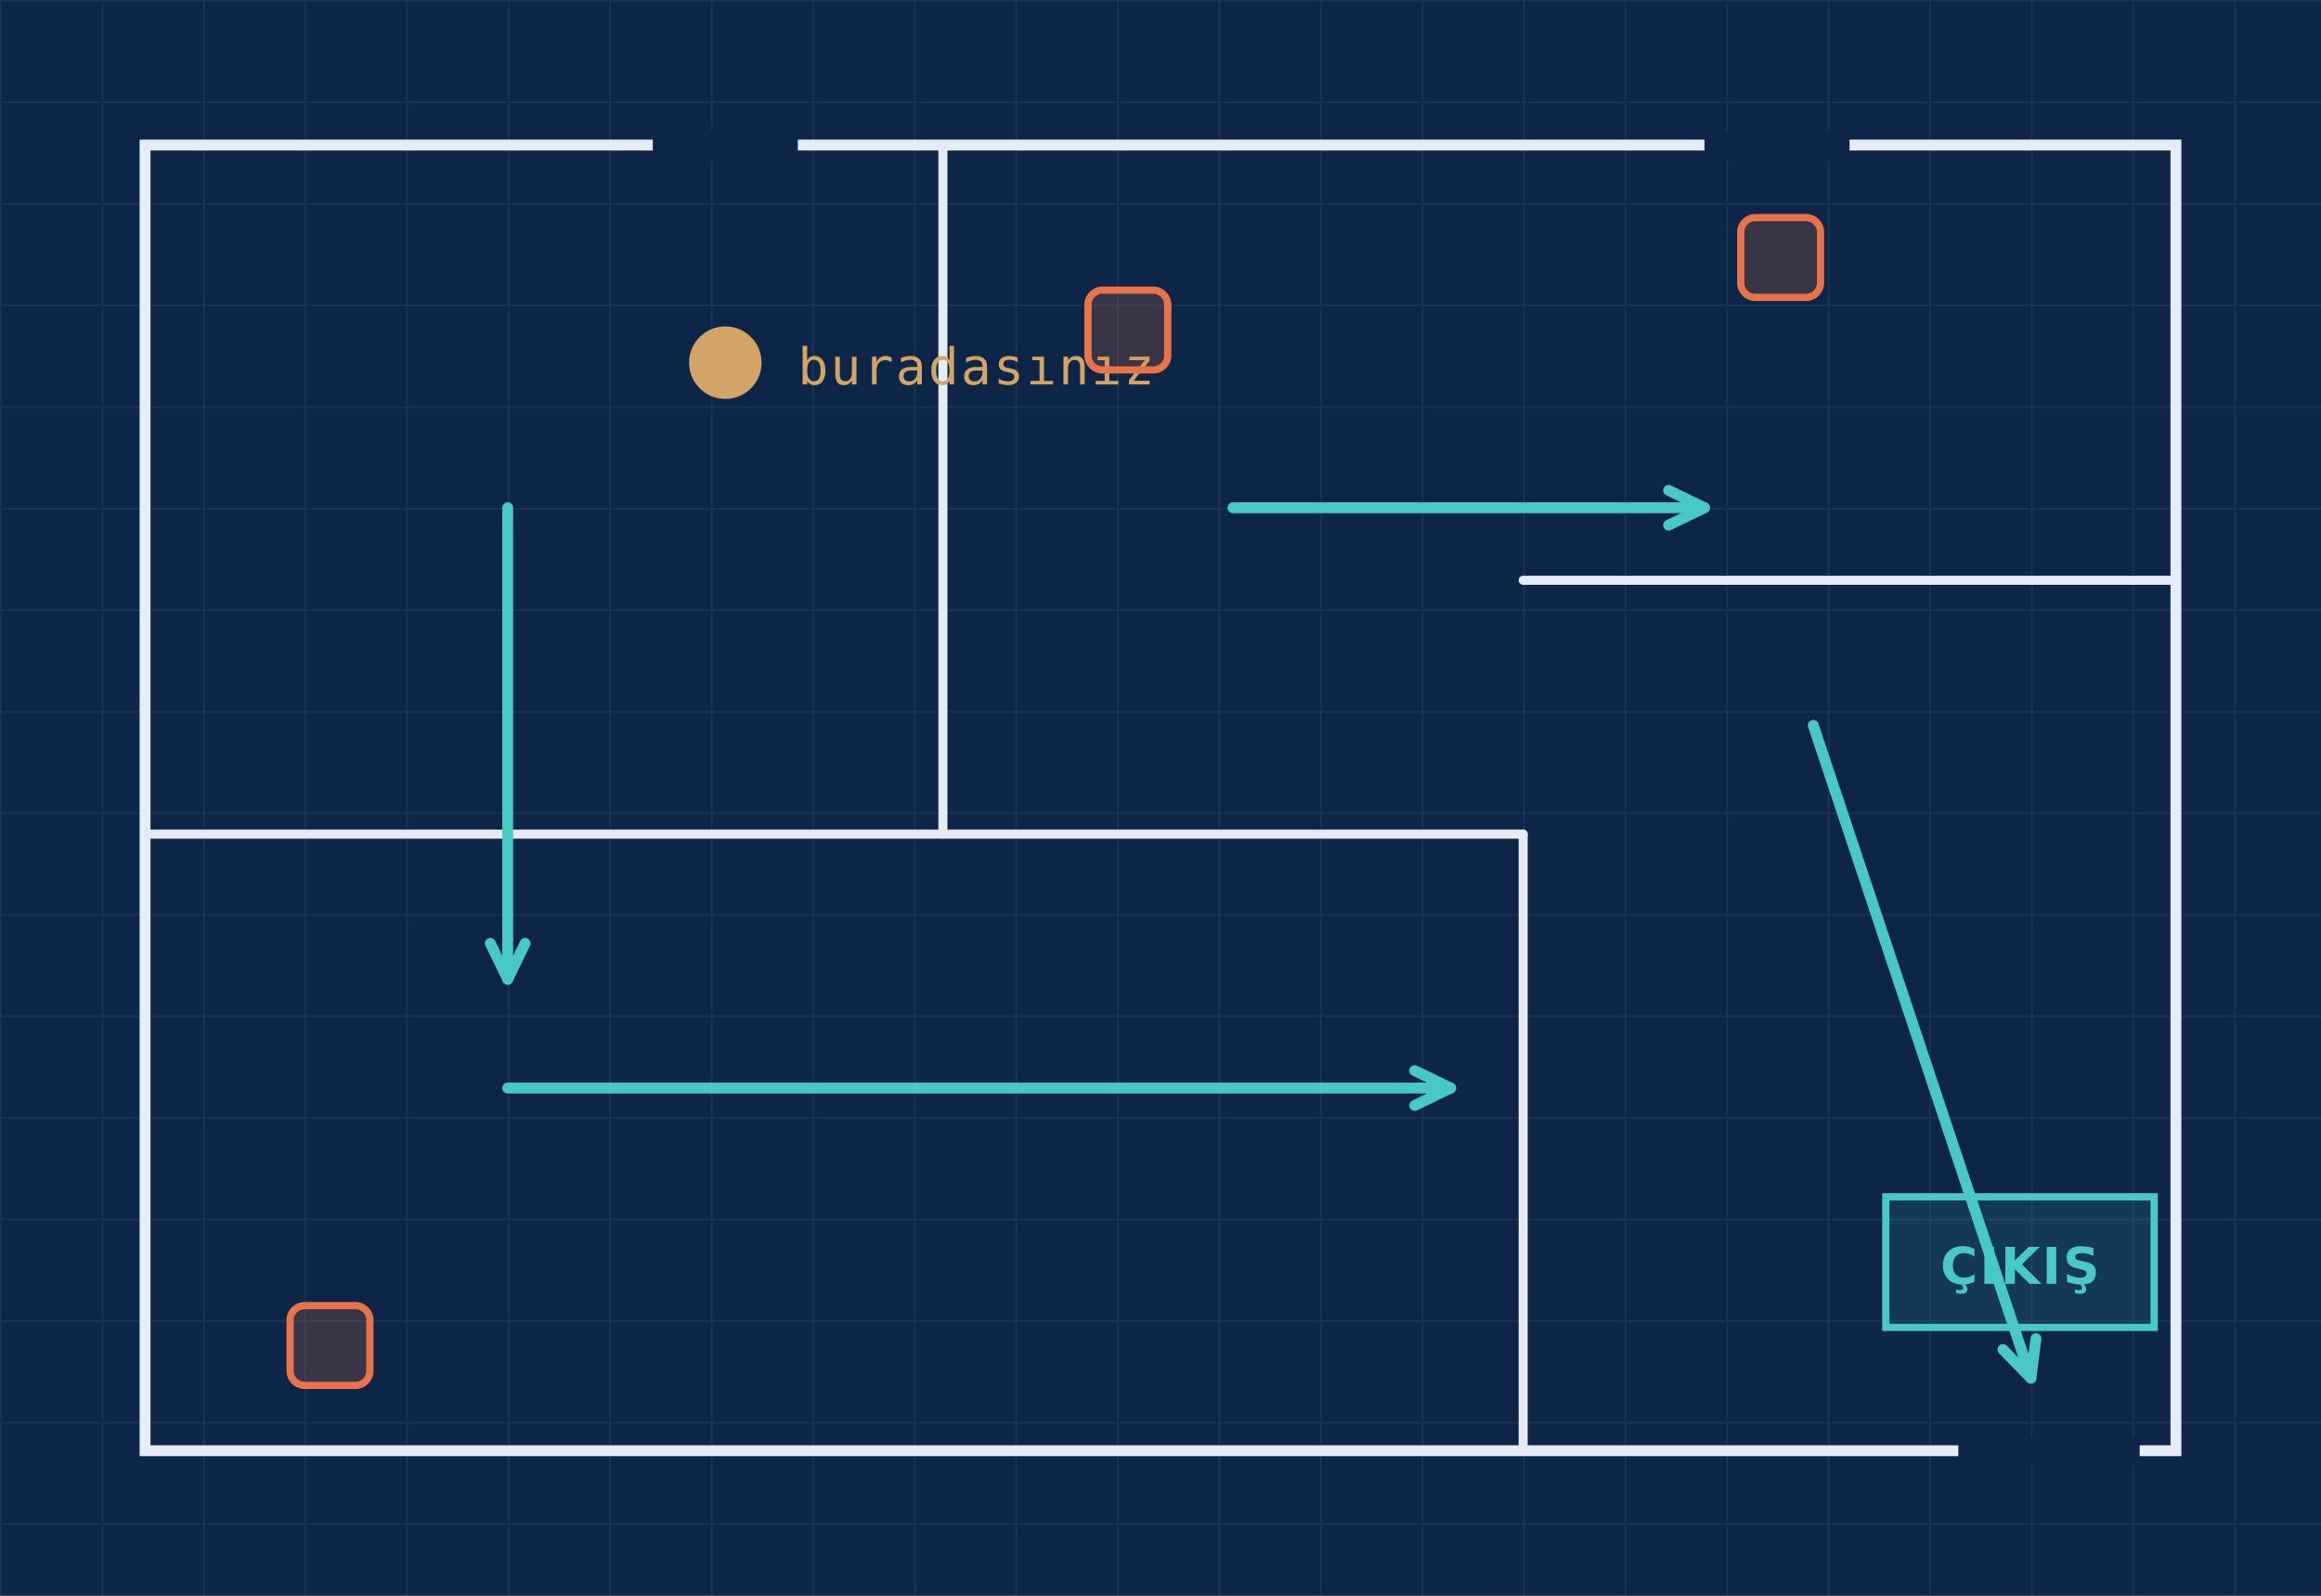
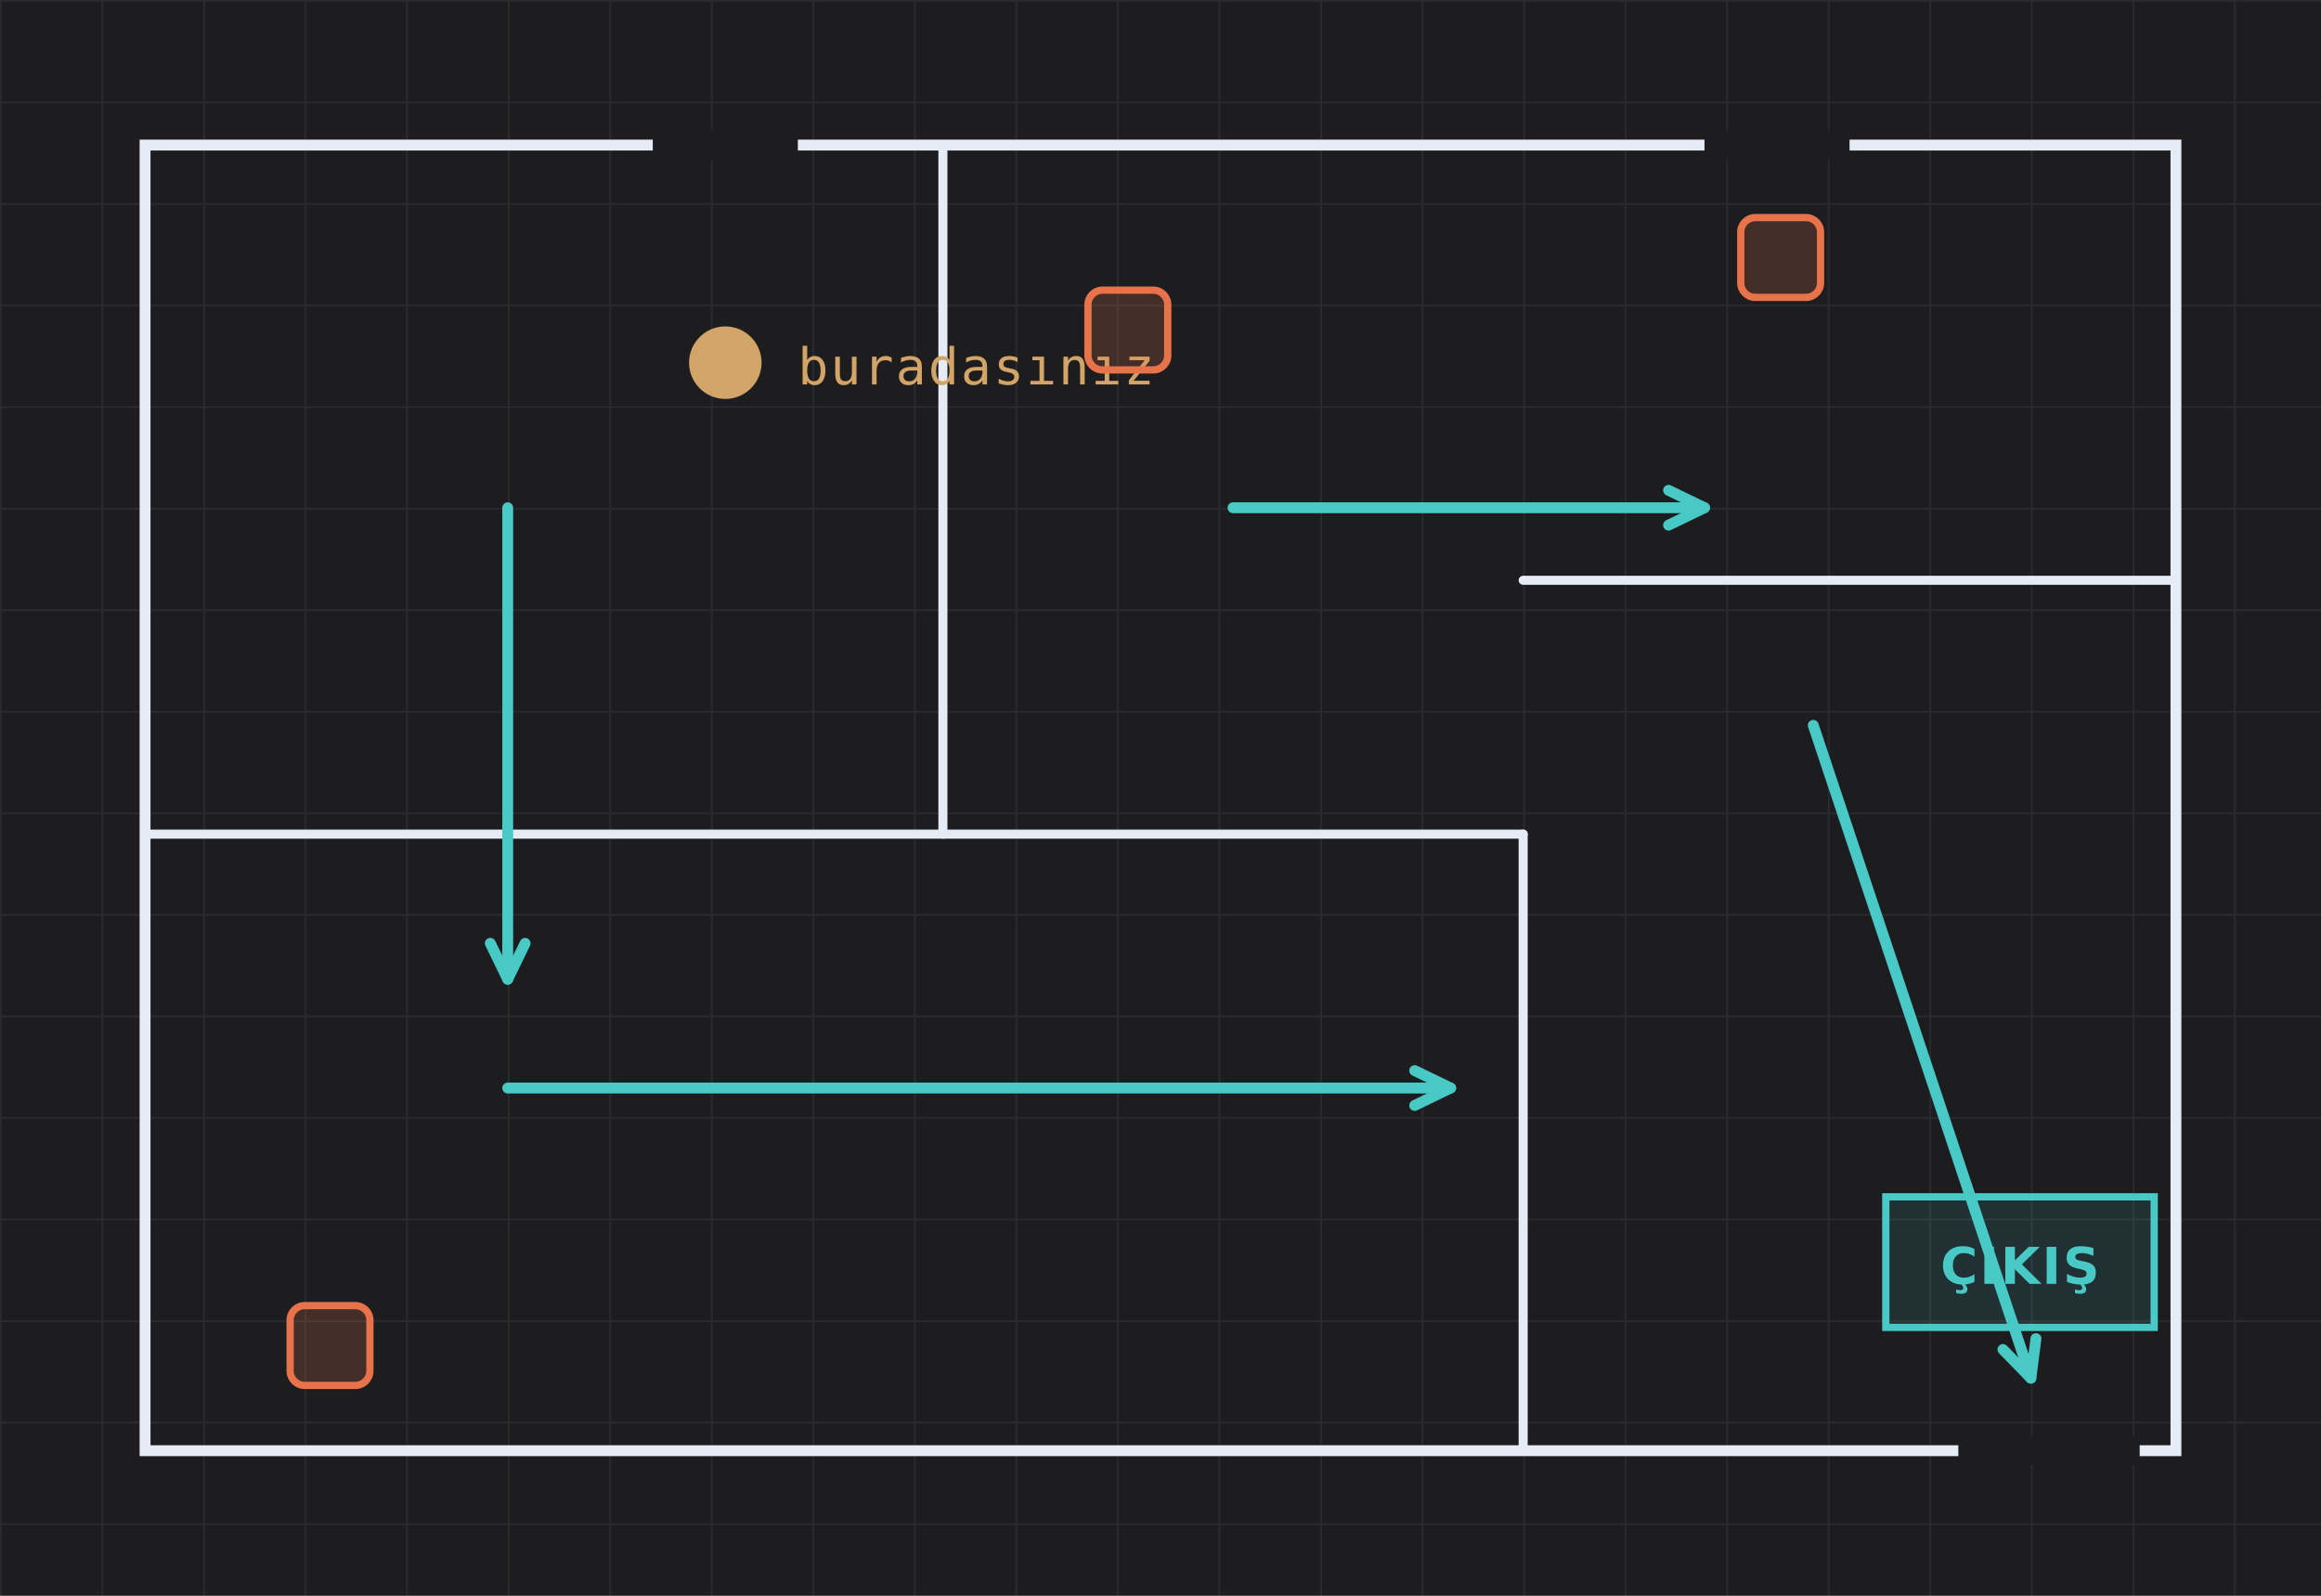
<svg xmlns="http://www.w3.org/2000/svg" viewBox="0 0 640 440" width="640" height="440" role="img" aria-label="Acil Durum Tahliye Planı Çizimi: kat planı üzerinde kaçış yolları çizimi">
  <defs>
    <pattern id="g" width="28" height="28" patternUnits="userSpaceOnUse">
      <path d="M28 0H0V28" fill="none" stroke="#ffffff" stroke-opacity=".06" />
    </pattern>
  </defs>
-   <rect width="640" height="440" fill="#0d2547" />
+   <rect width="640" height="440" fill="#1d1d1f" />
  <rect width="640" height="440" fill="url(#g)" />
  <g transform="translate(0,0)">
    <rect x="40" y="40" width="560" height="360" rx="0" stroke="#e6ecf5" stroke-width="3" fill="none" opacity="1" />
    <line x1="260" y1="40" x2="260" y2="230" stroke="#e6ecf5" stroke-width="2.5" opacity="1" stroke-linecap="round" />
    <line x1="40" y1="230" x2="420" y2="230" stroke="#e6ecf5" stroke-width="2.5" opacity="1" stroke-linecap="round" />
    <line x1="420" y1="230" x2="420" y2="400" stroke="#e6ecf5" stroke-width="2.5" opacity="1" stroke-linecap="round" />
    <line x1="420" y1="160" x2="600" y2="160" stroke="#e6ecf5" stroke-width="2.5" opacity="1" stroke-linecap="round" />
-     <rect x="180" y="36" width="40" height="8" rx="0" stroke="#0d2547" stroke-width="0" fill="#0d2547" opacity="1" />
-     <rect x="470" y="36" width="40" height="8" rx="0" stroke="#0d2547" stroke-width="0" fill="#0d2547" opacity="1" />
-     <rect x="540" y="396" width="50" height="8" rx="0" stroke="#0d2547" stroke-width="0" fill="#0d2547" opacity="1" />
+     <rect x="180" y="36" width="40" height="8" rx="0" stroke="#1d1d1f" stroke-width="0" fill="#1d1d1f" opacity="1" />
+     <rect x="470" y="36" width="40" height="8" rx="0" stroke="#1d1d1f" stroke-width="0" fill="#1d1d1f" opacity="1" />
+     <rect x="540" y="396" width="50" height="8" rx="0" stroke="#1d1d1f" stroke-width="0" fill="#1d1d1f" opacity="1" />
    <line x1="140" y1="140" x2="140" y2="270" stroke="#48c9c6" stroke-width="3" opacity="1" stroke-linecap="round" />
    <path d="M135.2 260.1 L140 270 L144.8 260.1" stroke="#48c9c6" stroke-width="3" fill="none" opacity="1" stroke-linecap="round" stroke-linejoin="round" />
    <line x1="140" y1="300" x2="400" y2="300" stroke="#48c9c6" stroke-width="3" opacity="1" stroke-linecap="round" />
    <path d="M390.1 304.8 L400 300 L390.1 295.2" stroke="#48c9c6" stroke-width="3" fill="none" opacity="1" stroke-linecap="round" stroke-linejoin="round" />
    <line x1="340" y1="140" x2="470" y2="140" stroke="#48c9c6" stroke-width="3" opacity="1" stroke-linecap="round" />
    <path d="M460.1 144.8 L470 140 L460.1 135.2" stroke="#48c9c6" stroke-width="3" fill="none" opacity="1" stroke-linecap="round" stroke-linejoin="round" />
    <line x1="500" y1="200" x2="560" y2="380" stroke="#48c9c6" stroke-width="3" opacity="1" stroke-linecap="round" />
    <path d="M552.3 372.1 L560 380 L561.4 369.1" stroke="#48c9c6" stroke-width="3" fill="none" opacity="1" stroke-linecap="round" stroke-linejoin="round" />
    <rect x="520" y="330" width="74" height="36" rx="0" stroke="#48c9c6" stroke-width="2" fill="#48c9c61f" opacity="1" />
    <text x="557" y="354" font-size="14" fill="#48c9c6" text-anchor="middle" font-weight="700" font-family="Poppins,'DejaVu Sans',Arial,sans-serif" letter-spacing=".04em">ÇIKIŞ</text>
    <circle cx="200" cy="100" r="10" stroke="#d3a467" stroke-width="0" fill="#d3a467" opacity="1" />
    <text x="220" y="106" font-size="14" fill="#d3a467" text-anchor="start" font-weight="500" font-family="'DejaVu Sans Mono',Menlo,monospace" letter-spacing=".04em">buradasınız</text>
    <rect x="80" y="360" width="22" height="22" rx="4" stroke="#e8734a" stroke-width="2" fill="#e8734a33" opacity="1" />
    <rect x="300" y="80" width="22" height="22" rx="4" stroke="#e8734a" stroke-width="2" fill="#e8734a33" opacity="1" />
    <rect x="480" y="60" width="22" height="22" rx="4" stroke="#e8734a" stroke-width="2" fill="#e8734a33" opacity="1" />
  </g>
</svg>
